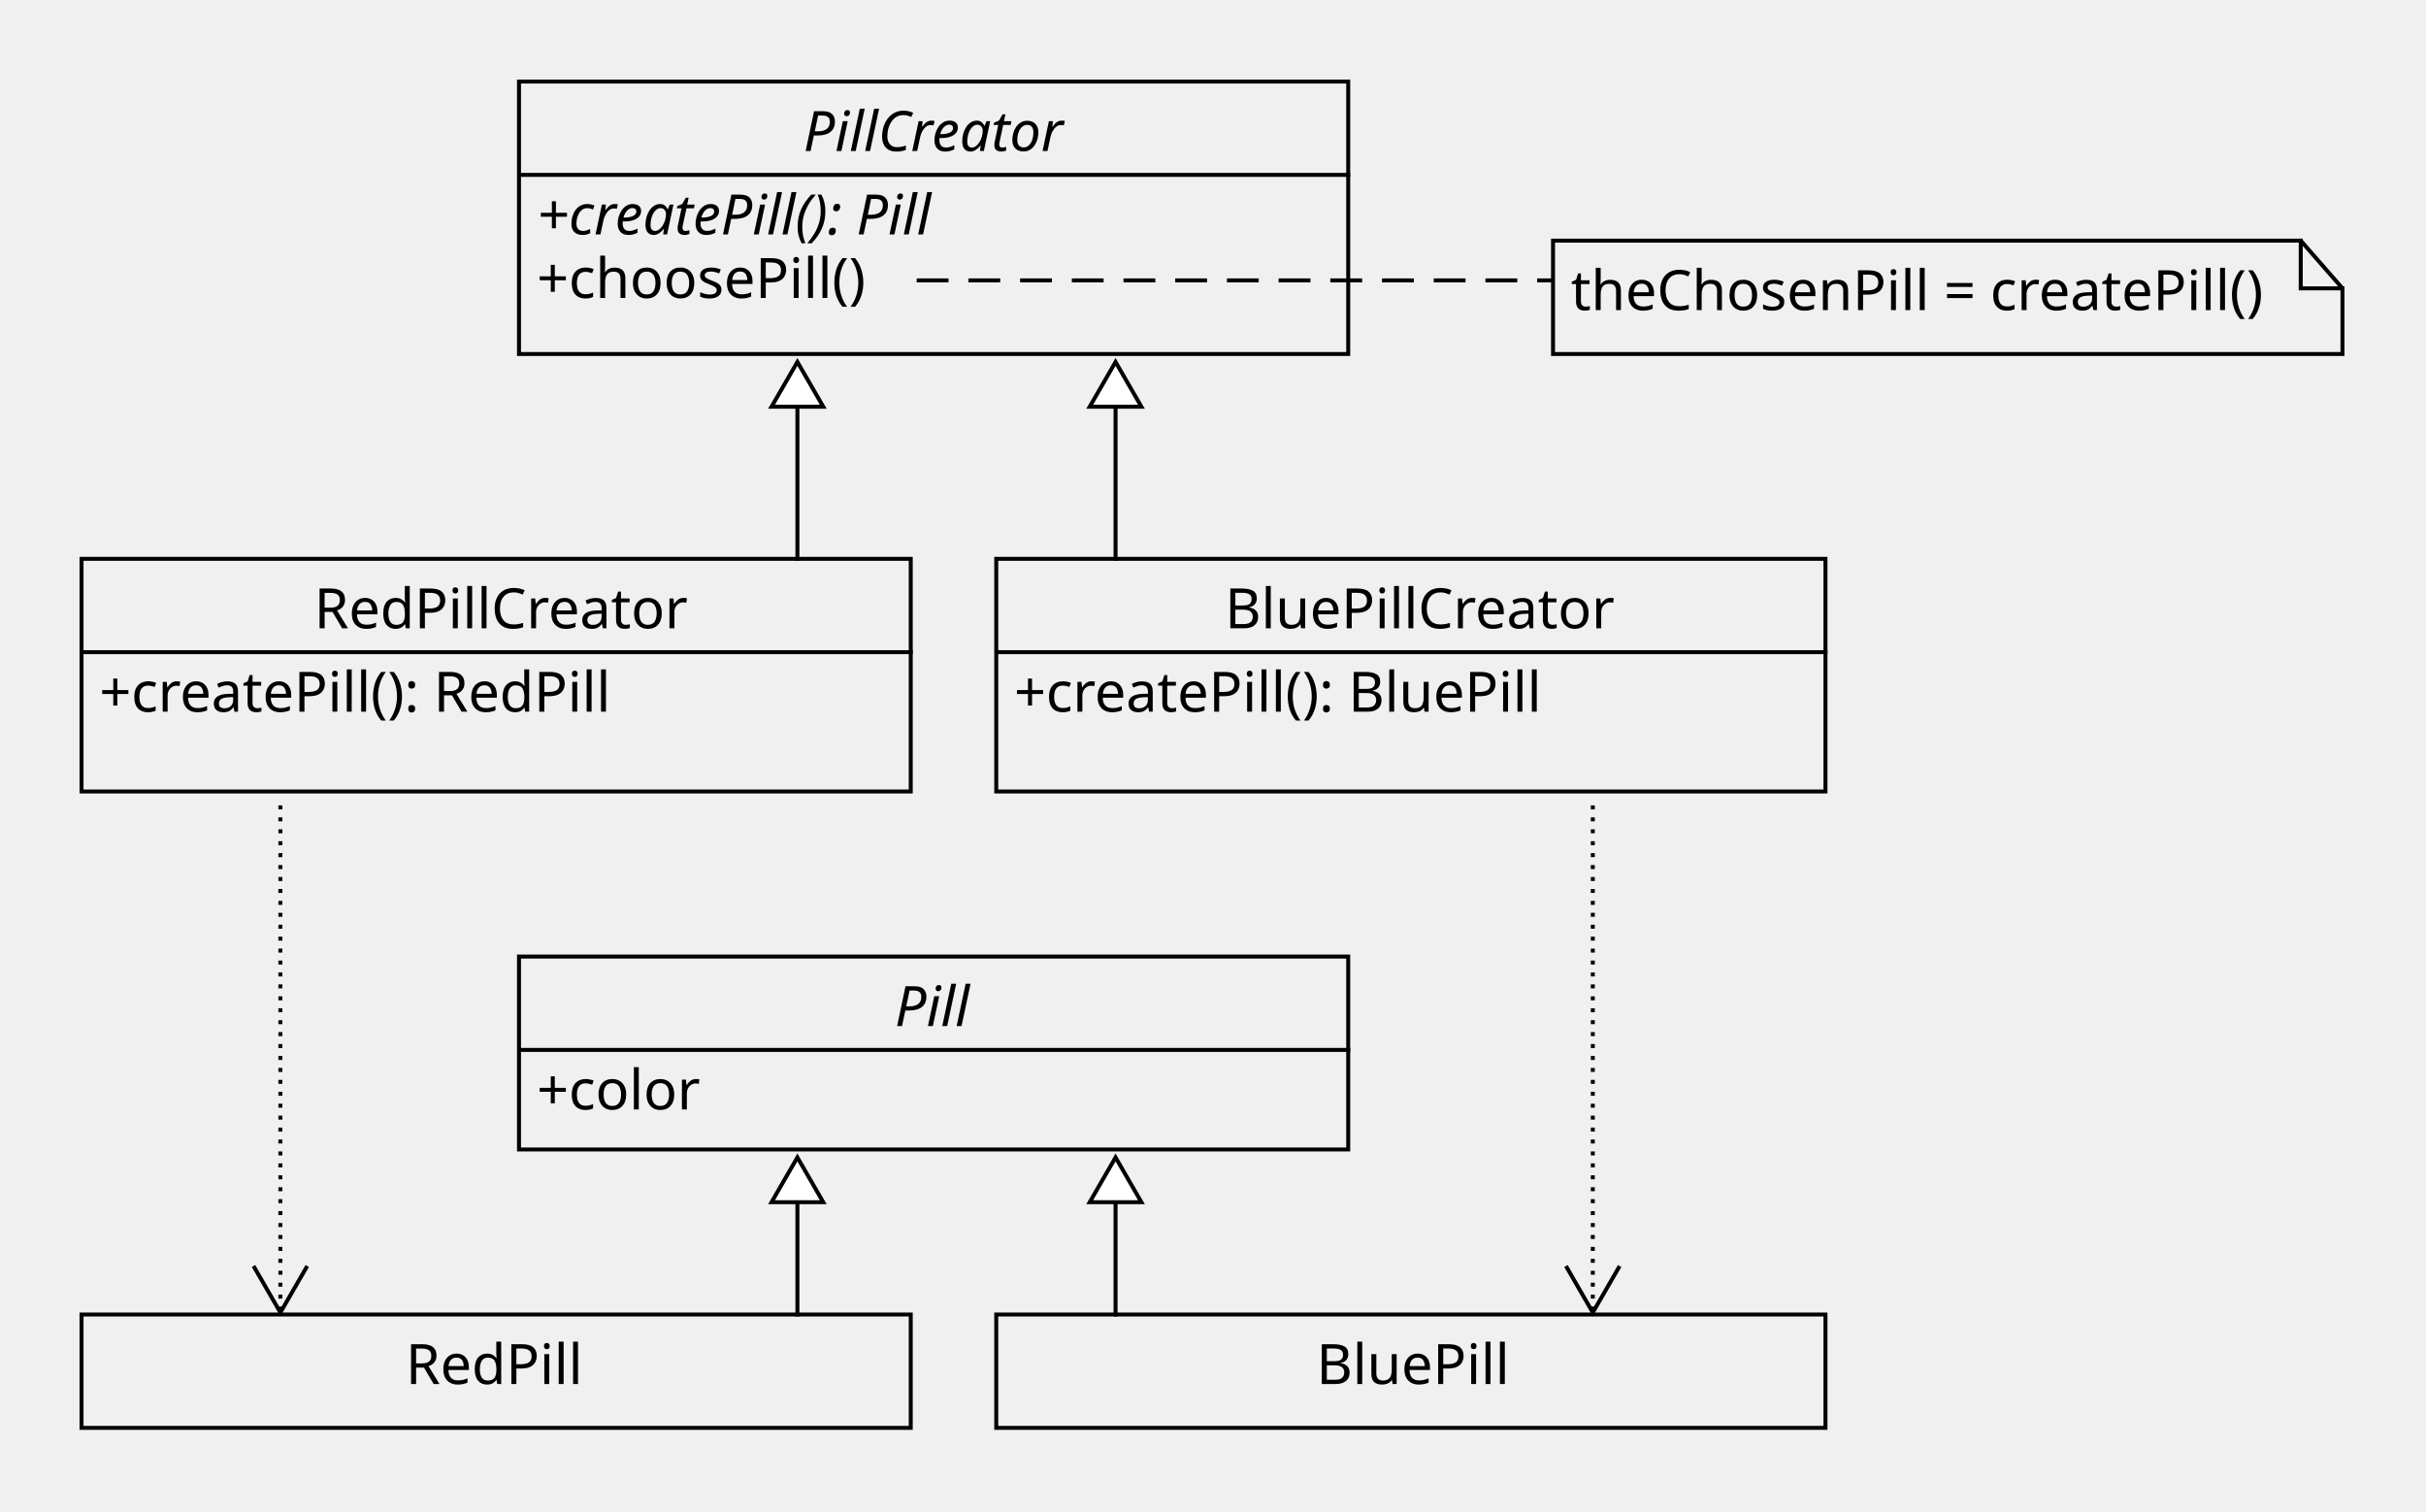
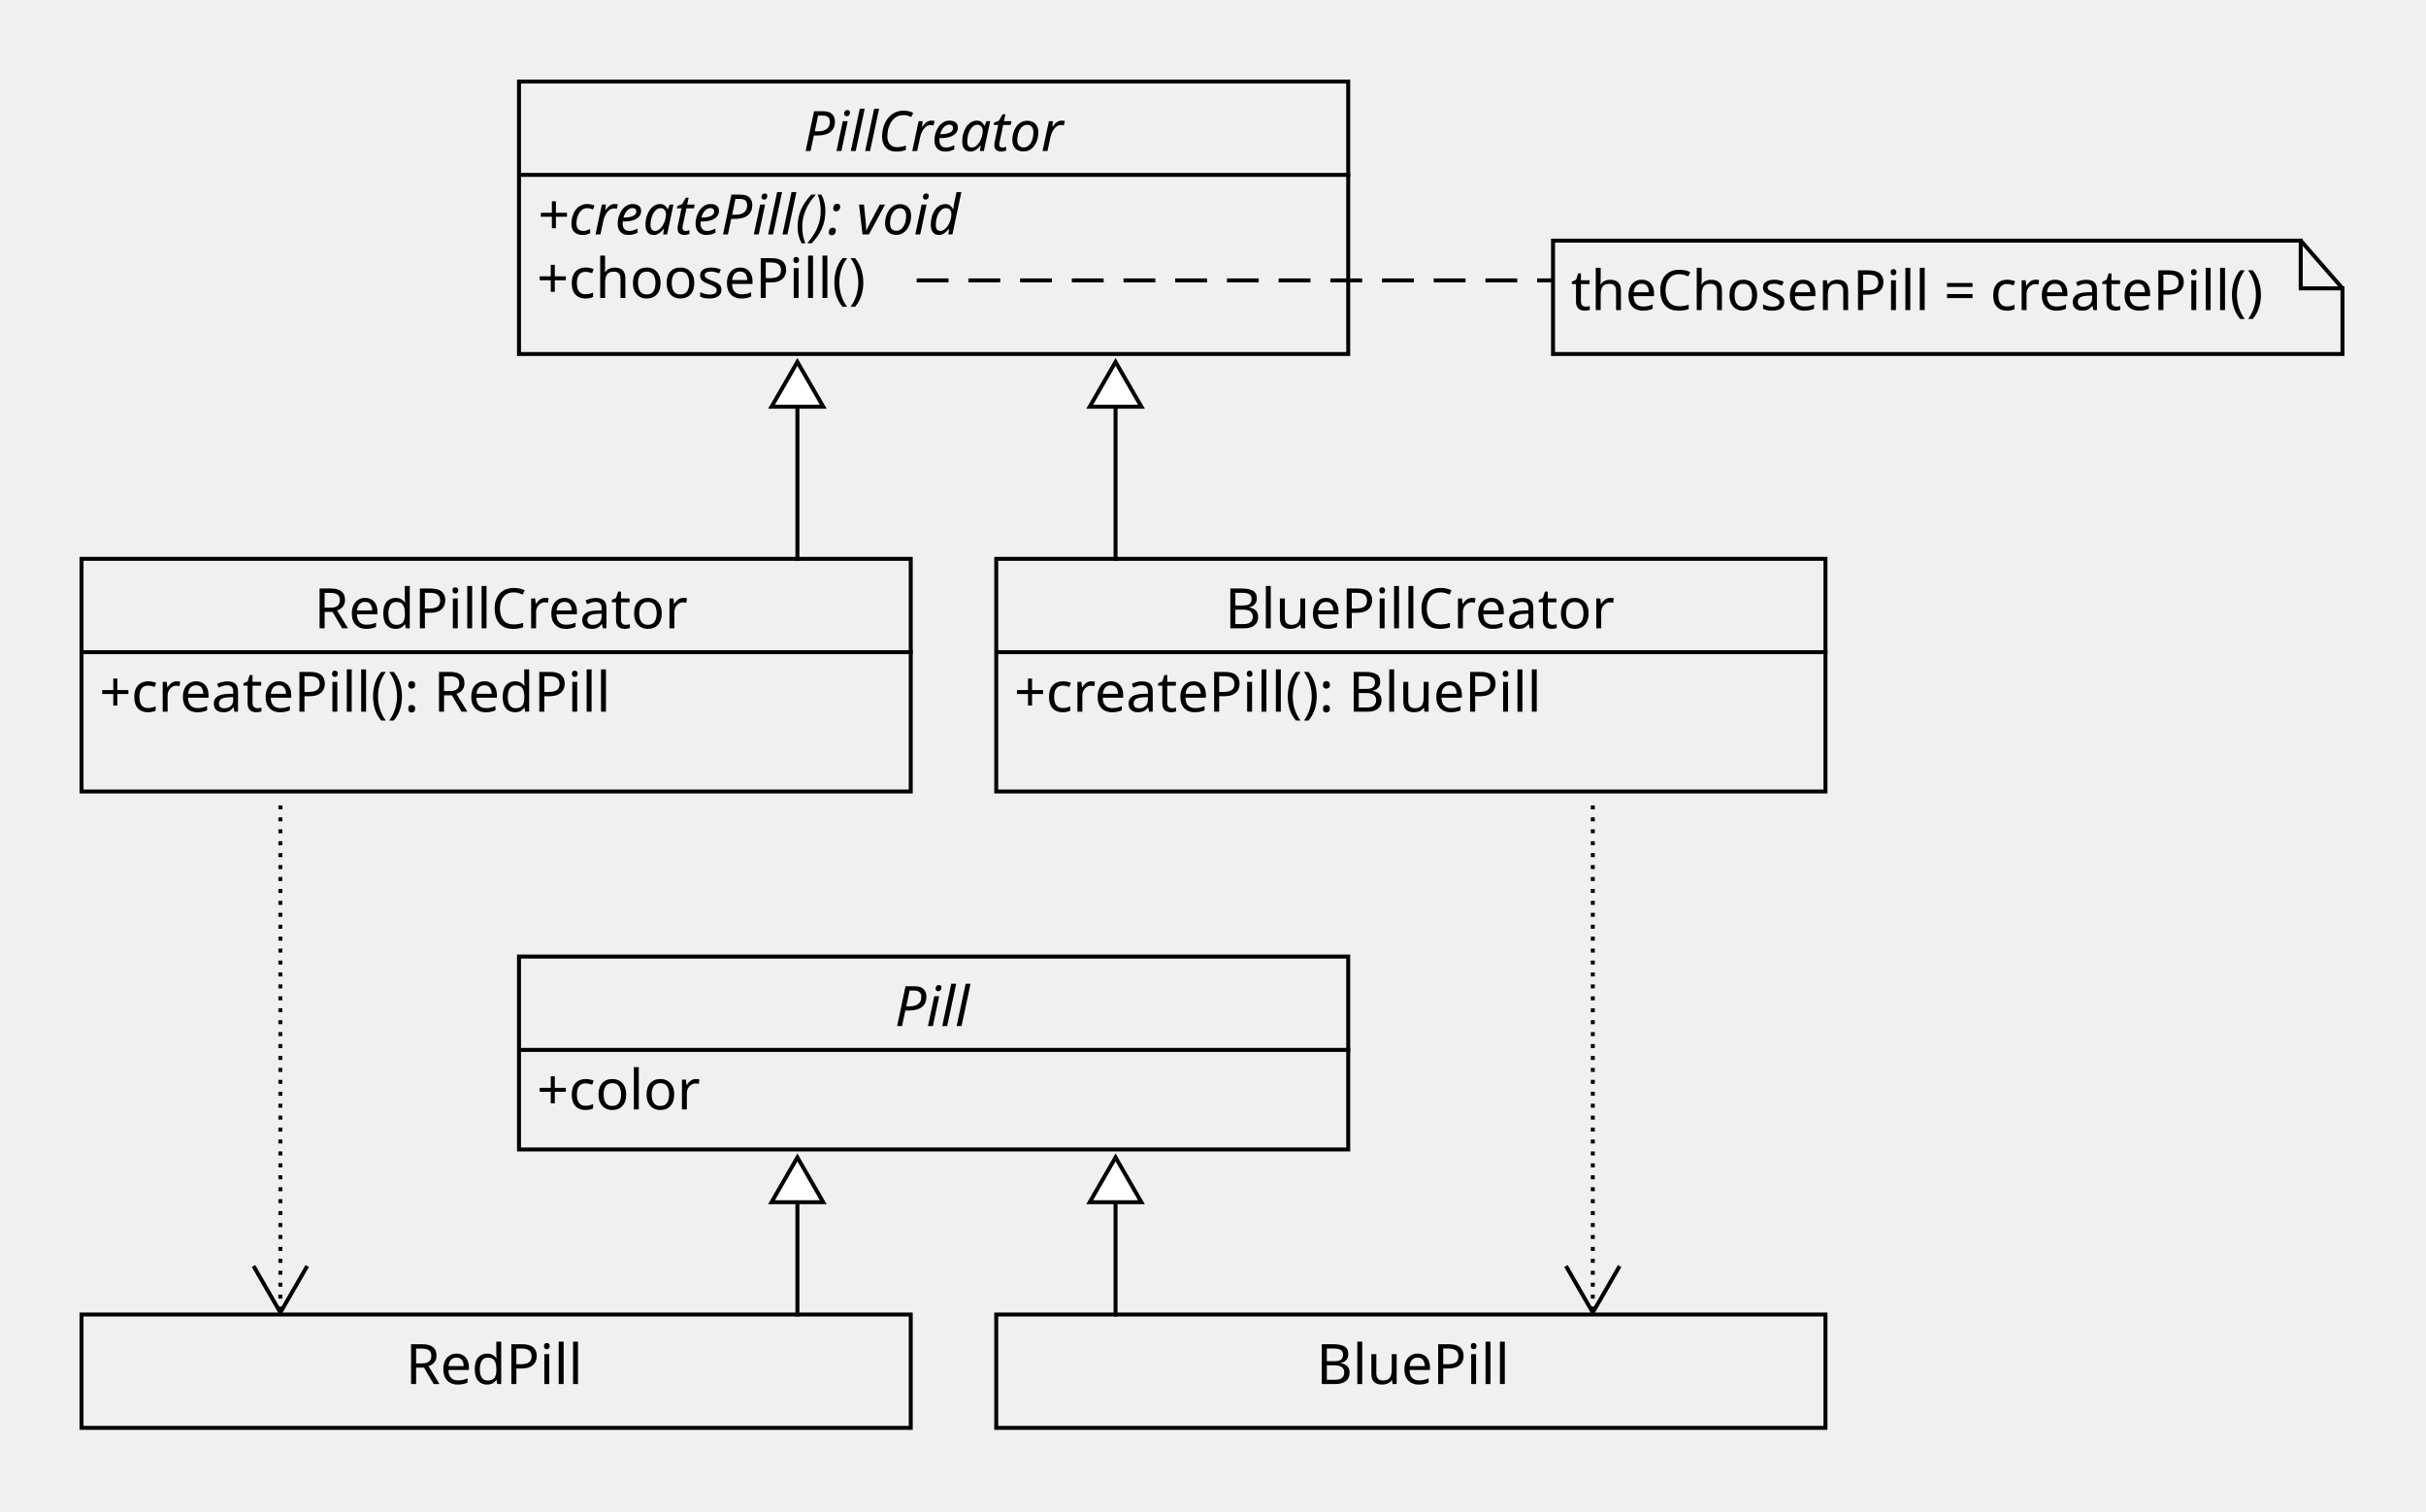
<svg xmlns="http://www.w3.org/2000/svg" fill-opacity="1" color-rendering="auto" color-interpolation="auto" text-rendering="auto" stroke="black" stroke-linecap="square" width="610" stroke-miterlimit="10" shape-rendering="auto" stroke-opacity="1" fill="black" stroke-dasharray="none" font-weight="normal" stroke-width="1" viewBox="80 150 610 380" height="380" font-family="'Dialog'" font-style="normal" stroke-linejoin="miter" font-size="12px" stroke-dashoffset="0" image-rendering="auto">
  <defs id="genericDefs" />
  <g>
    <defs id="defs1">
      <clipPath clipPathUnits="userSpaceOnUse" id="clipPath1">
        <path d="M0 0 L2147483647 0 L2147483647 2147483647 L0 2147483647 L0 0 Z" />
      </clipPath>
      <clipPath clipPathUnits="userSpaceOnUse" id="clipPath2">
        <path d="M0 0 L0 30 L200 30 L200 0 Z" />
      </clipPath>
      <clipPath clipPathUnits="userSpaceOnUse" id="clipPath3">
        <path d="M0 0 L0 30 L210 30 L210 0 Z" />
      </clipPath>
      <clipPath clipPathUnits="userSpaceOnUse" id="clipPath4">
        <path d="M0 0 L0 50 L210 50 L210 0 Z" />
      </clipPath>
      <clipPath clipPathUnits="userSpaceOnUse" id="clipPath5">
        <path d="M0 0 L0 60 L210 60 L210 0 Z" />
      </clipPath>
      <clipPath clipPathUnits="userSpaceOnUse" id="clipPath6">
        <path d="M0 0 L0 70 L210 70 L210 0 Z" />
      </clipPath>
      <clipPath clipPathUnits="userSpaceOnUse" id="clipPath7">
        <path d="M0 0 L0 30 L190 30 L190 0 Z" />
      </clipPath>
      <clipPath clipPathUnits="userSpaceOnUse" id="clipPath8">
        <path d="M0 0 L0 160 L30 160 L30 0 Z" />
      </clipPath>
      <clipPath clipPathUnits="userSpaceOnUse" id="clipPath9">
        <path d="M0 0 L0 70 L30 70 L30 0 Z" />
      </clipPath>
      <clipPath clipPathUnits="userSpaceOnUse" id="clipPath10">
        <path d="M0 0 L0 80 L30 80 L30 0 Z" />
      </clipPath>
    </defs>
    <g fill="rgb(255,255,255)" fill-opacity="0" transform="translate(470,210)" stroke-opacity="0" stroke="rgb(255,255,255)">
      <path d="M0.5 0.5 L188.5 0.5 L199 12.5 L199 29 L0.5 29 Z" stroke="none" clip-path="url(#clipPath2)" />
    </g>
    <g transform="translate(470,210)">
      <path fill="none" d="M0.5 0.5 L188.5 0.5 L199 12.5 L199 29 L0.5 29 Z" clip-path="url(#clipPath2)" />
      <path fill="none" d="M188.5 0.5 L188.5 12.5 L199 12.5" clip-path="url(#clipPath2)" />
      <text x="5" font-size="14px" y="17.969" clip-path="url(#clipPath2)" font-family="sans-serif" stroke="none" xml:space="preserve">theChosenPill = createPill()</text>
    </g>
    <g fill="rgb(255,255,255)" fill-opacity="0" transform="translate(330,480)" stroke-opacity="0" stroke="rgb(255,255,255)">
      <rect x="0.5" width="208.5" height="28.5" y="0.5" clip-path="url(#clipPath3)" stroke="none" />
    </g>
    <g transform="translate(330,480)">
      <rect fill="none" x="0.5" width="208.5" height="28.5" y="0.5" clip-path="url(#clipPath3)" />
      <text x="81" font-size="14px" y="17.969" clip-path="url(#clipPath3)" font-family="sans-serif" stroke="none" xml:space="preserve">BluePill</text>
    </g>
    <g fill="rgb(255,255,255)" fill-opacity="0" transform="translate(210,390)" stroke-opacity="0" stroke="rgb(255,255,255)">
      <rect x="0.5" width="208.5" height="48.5" y="0.5" clip-path="url(#clipPath4)" stroke="none" />
    </g>
    <g transform="translate(210,390)">
      <rect fill="none" x="0.5" width="208.5" height="48.5" y="0.5" clip-path="url(#clipPath4)" />
      <text x="95" font-size="14px" y="17.969" clip-path="url(#clipPath4)" font-family="sans-serif" font-style="italic" stroke="none" xml:space="preserve">Pill</text>
      <path fill="none" d="M1 23.969 L209 23.969" clip-path="url(#clipPath4)" />
      <text x="5" font-size="14px" y="38.938" clip-path="url(#clipPath4)" font-family="sans-serif" stroke="none" xml:space="preserve">+color</text>
    </g>
    <g fill="rgb(255,255,255)" fill-opacity="0" transform="translate(100,480)" stroke-opacity="0" stroke="rgb(255,255,255)">
      <rect x="0.5" width="208.5" height="28.5" y="0.5" clip-path="url(#clipPath3)" stroke="none" />
    </g>
    <g transform="translate(100,480)">
      <rect fill="none" x="0.5" width="208.5" height="28.5" y="0.5" clip-path="url(#clipPath3)" />
      <text x="82" font-size="14px" y="17.969" clip-path="url(#clipPath3)" font-family="sans-serif" stroke="none" xml:space="preserve">RedPill</text>
    </g>
    <g fill="rgb(255,255,255)" fill-opacity="0" transform="translate(330,290)" stroke-opacity="0" stroke="rgb(255,255,255)">
      <rect x="0.5" width="208.5" height="58.5" y="0.5" clip-path="url(#clipPath5)" stroke="none" />
    </g>
    <g transform="translate(330,290)">
      <rect fill="none" x="0.5" width="208.5" height="58.5" y="0.5" clip-path="url(#clipPath5)" />
      <text x="58" font-size="14px" y="17.969" clip-path="url(#clipPath5)" font-family="sans-serif" stroke="none" xml:space="preserve">BluePillCreator</text>
      <path fill="none" d="M1 23.969 L209 23.969" clip-path="url(#clipPath5)" />
      <text x="5" font-size="14px" y="38.938" clip-path="url(#clipPath5)" font-family="sans-serif" stroke="none" xml:space="preserve">+createPill(): BluePill</text>
    </g>
    <g fill="rgb(255,255,255)" fill-opacity="0" transform="translate(100,290)" stroke-opacity="0" stroke="rgb(255,255,255)">
      <rect x="0.5" width="208.5" height="58.5" y="0.5" clip-path="url(#clipPath5)" stroke="none" />
    </g>
    <g transform="translate(100,290)">
      <rect fill="none" x="0.5" width="208.5" height="58.5" y="0.5" clip-path="url(#clipPath5)" />
      <text x="59" font-size="14px" y="17.969" clip-path="url(#clipPath5)" font-family="sans-serif" stroke="none" xml:space="preserve">RedPillCreator</text>
      <path fill="none" d="M1 23.969 L209 23.969" clip-path="url(#clipPath5)" />
      <text x="5" font-size="14px" y="38.938" clip-path="url(#clipPath5)" font-family="sans-serif" stroke="none" xml:space="preserve">+createPill(): RedPill</text>
    </g>
    <g fill="rgb(255,255,255)" fill-opacity="0" transform="translate(210,170)" stroke-opacity="0" stroke="rgb(255,255,255)">
      <rect x="0.5" width="208.5" height="68.5" y="0.5" clip-path="url(#clipPath6)" stroke="none" />
    </g>
    <g transform="translate(210,170)">
      <rect fill="none" x="0.5" width="208.5" height="68.5" y="0.5" clip-path="url(#clipPath6)" />
      <text x="72" font-size="14px" y="17.969" clip-path="url(#clipPath6)" font-family="sans-serif" font-style="italic" stroke="none" xml:space="preserve">PillCreator</text>
      <path fill="none" d="M1 23.969 L209 23.969" clip-path="url(#clipPath6)" />
-       <text x="5" font-size="14px" y="38.938" clip-path="url(#clipPath6)" font-family="sans-serif" font-style="italic" stroke="none" xml:space="preserve">+createPill(): Pill</text>
+       <text x="5" font-size="14px" y="38.938" clip-path="url(#clipPath6)" font-family="sans-serif" font-style="italic" stroke="none" xml:space="preserve">+createPill(): void</text>
      <text x="5" font-size="14px" y="54.906" clip-path="url(#clipPath6)" font-family="sans-serif" stroke="none" xml:space="preserve">+choosePill()</text>
    </g>
    <g stroke-dasharray="8,5" stroke-miterlimit="5" transform="translate(300,210)" stroke-linecap="butt">
      <path fill="none" d="M10.5 10.5 L170.5 10.5" clip-path="url(#clipPath7)" />
    </g>
    <g stroke-dasharray="1,2" stroke-miterlimit="5" transform="translate(140,340)" stroke-linecap="butt">
      <path fill="none" d="M10.5 139.5 L10.5 10.5" clip-path="url(#clipPath8)" />
      <path fill="none" stroke-miterlimit="10" stroke-dasharray="none" d="M17 128.742 L10.5 140 L4 128.742" clip-path="url(#clipPath8)" stroke-linecap="square" />
    </g>
    <g stroke-dasharray="1,2" stroke-miterlimit="5" transform="translate(470,340)" stroke-linecap="butt">
      <path fill="none" d="M10.5 139.5 L10.5 10.5" clip-path="url(#clipPath8)" />
      <path fill="none" stroke-miterlimit="10" stroke-dasharray="none" d="M17 128.742 L10.5 140 L4 128.742" clip-path="url(#clipPath8)" stroke-linecap="square" />
    </g>
    <g transform="translate(270,430)">
      <path fill="none" d="M10.5 11.5 L10.5 50.5" clip-path="url(#clipPath9)" />
      <path fill="white" d="M4 22.258 L10.5 11 L17 22.258 Z" clip-path="url(#clipPath9)" stroke="none" />
      <path fill="none" d="M4 22.258 L10.5 11 L17 22.258 Z" clip-path="url(#clipPath9)" />
    </g>
    <g transform="translate(350,430)">
      <path fill="none" d="M10.5 11.5 L10.5 50.5" clip-path="url(#clipPath9)" />
      <path fill="white" d="M4 22.258 L10.5 11 L17 22.258 Z" clip-path="url(#clipPath9)" stroke="none" />
      <path fill="none" d="M4 22.258 L10.5 11 L17 22.258 Z" clip-path="url(#clipPath9)" />
    </g>
    <g transform="translate(350,230)">
      <path fill="none" d="M10.5 11.5 L10.5 60.5" clip-path="url(#clipPath10)" />
      <path fill="white" d="M4 22.258 L10.5 11 L17 22.258 Z" clip-path="url(#clipPath10)" stroke="none" />
      <path fill="none" d="M4 22.258 L10.5 11 L17 22.258 Z" clip-path="url(#clipPath10)" />
    </g>
    <g transform="translate(270,230)">
      <path fill="none" d="M10.5 11.5 L10.5 60.5" clip-path="url(#clipPath10)" />
      <path fill="white" d="M4 22.258 L10.5 11 L17 22.258 Z" clip-path="url(#clipPath10)" stroke="none" />
      <path fill="none" d="M4 22.258 L10.5 11 L17 22.258 Z" clip-path="url(#clipPath10)" />
    </g>
  </g>
</svg>
